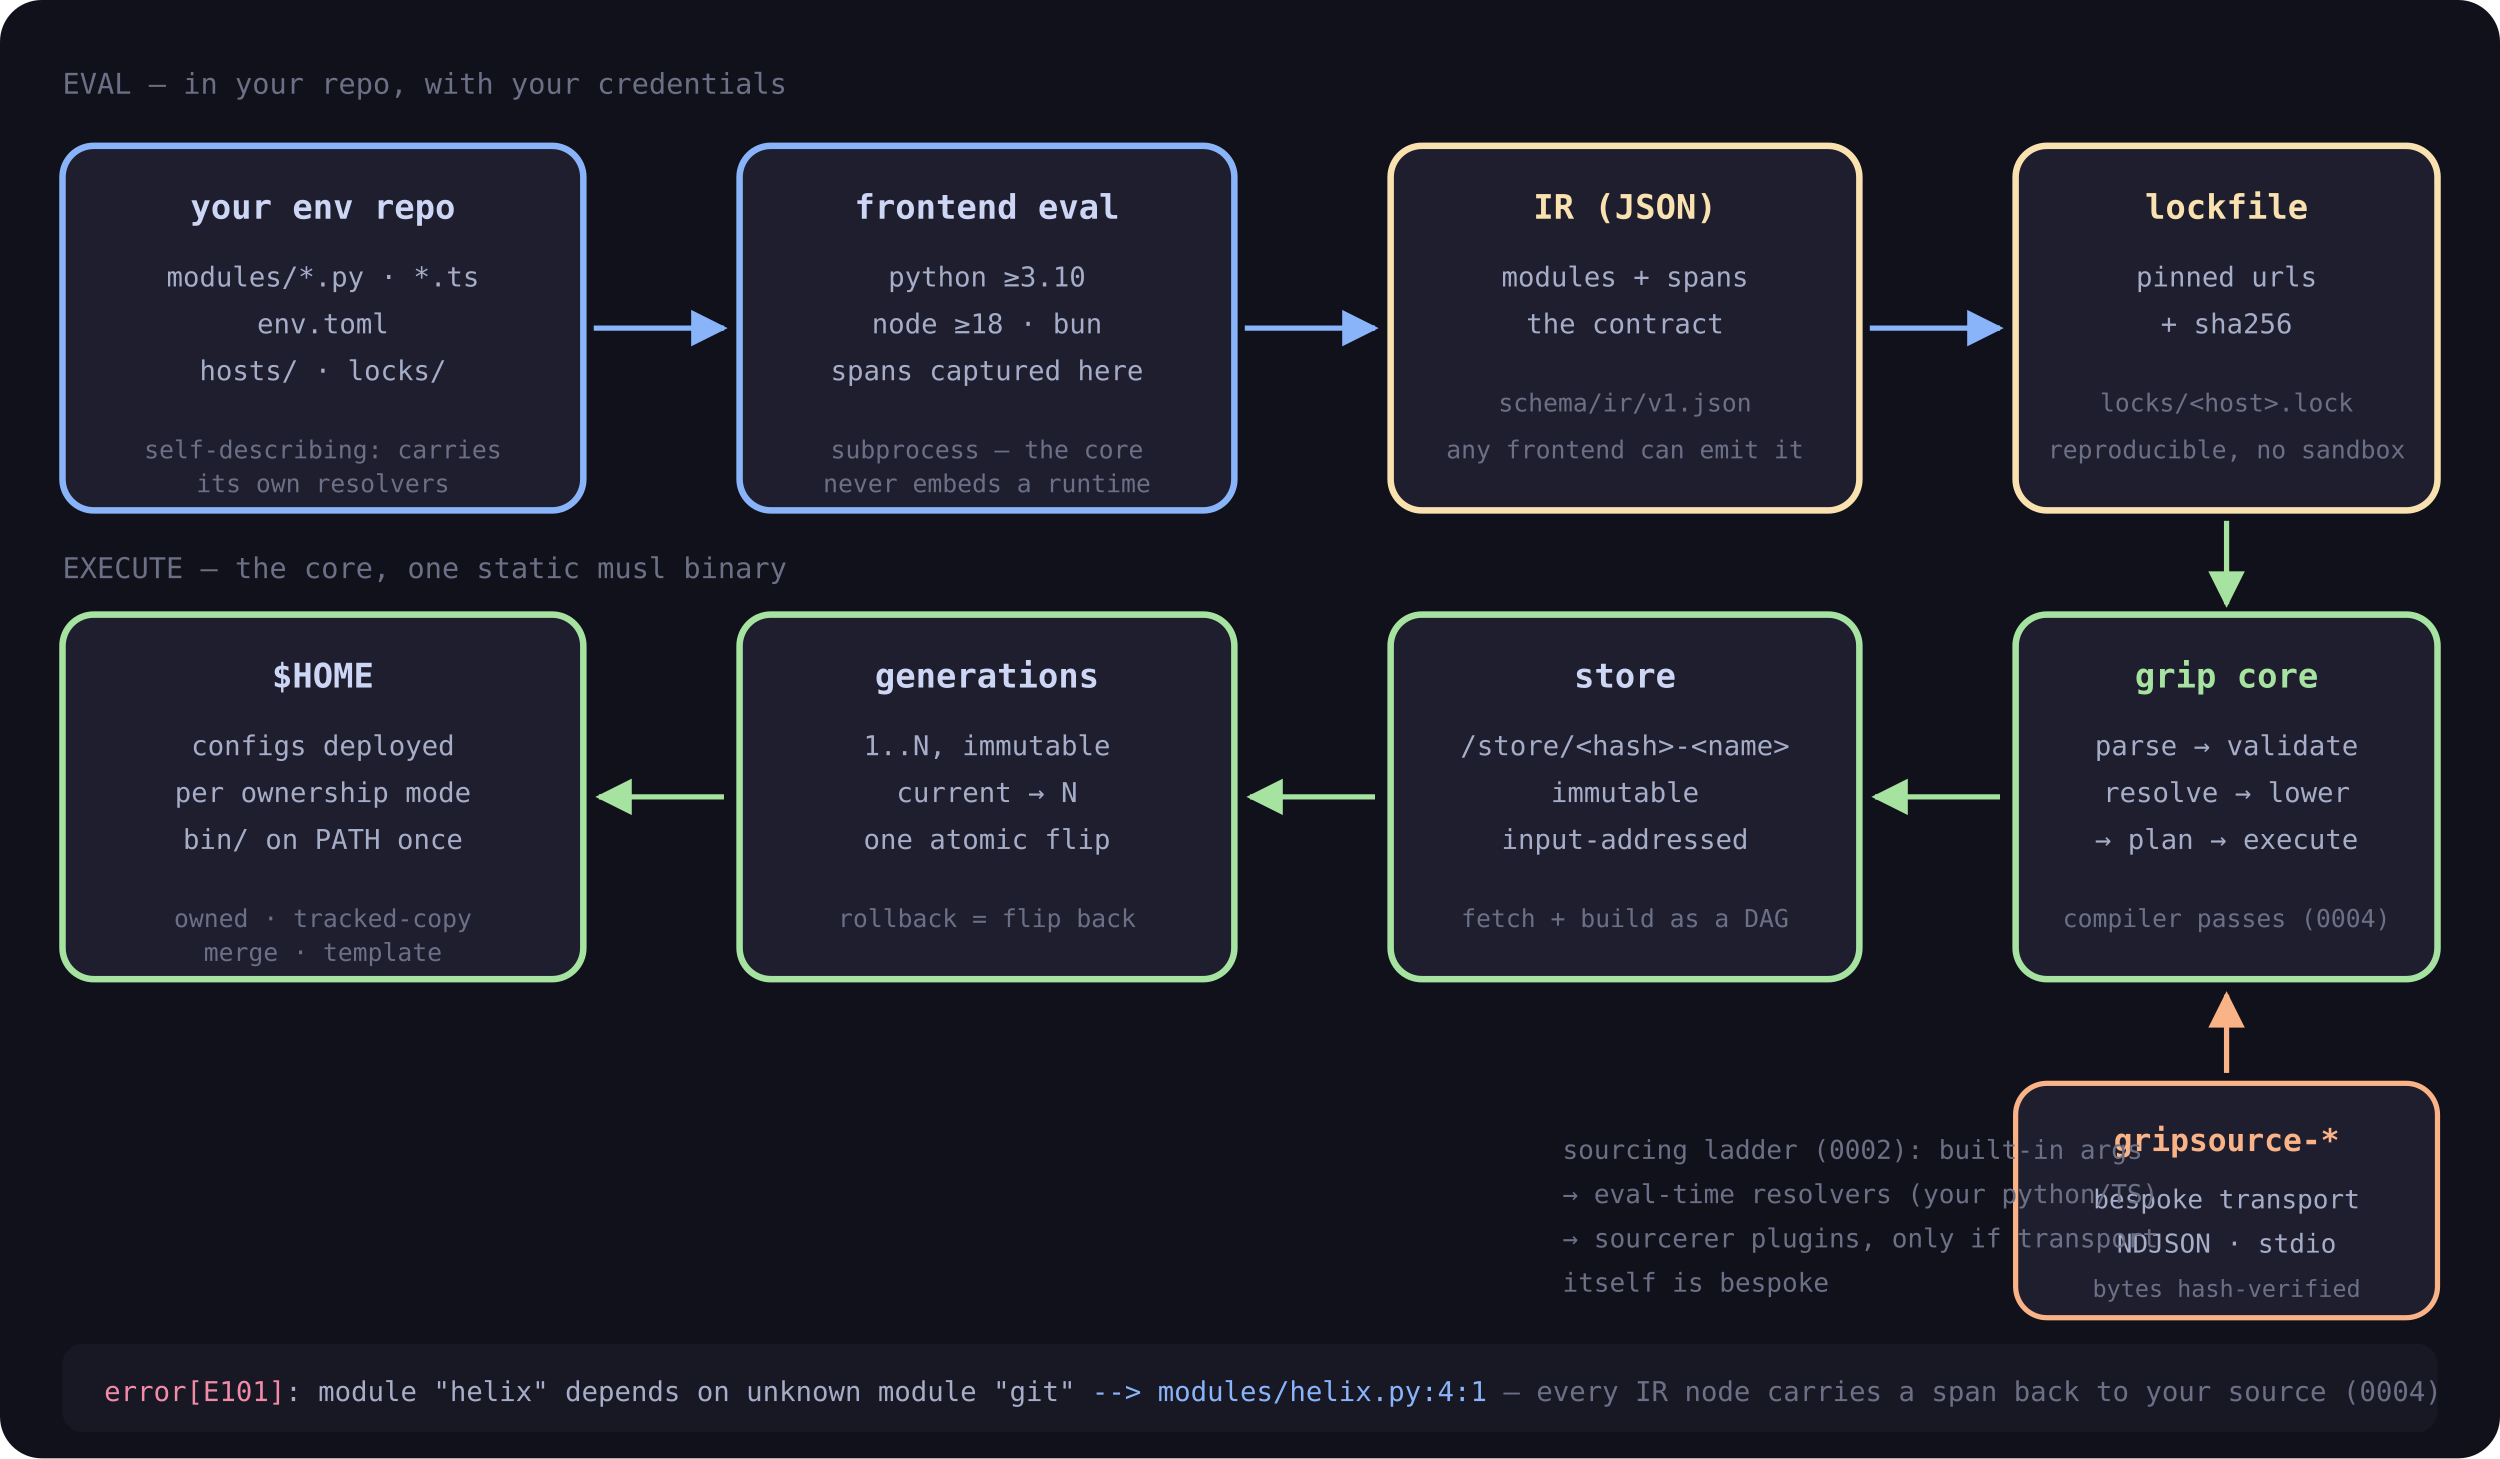
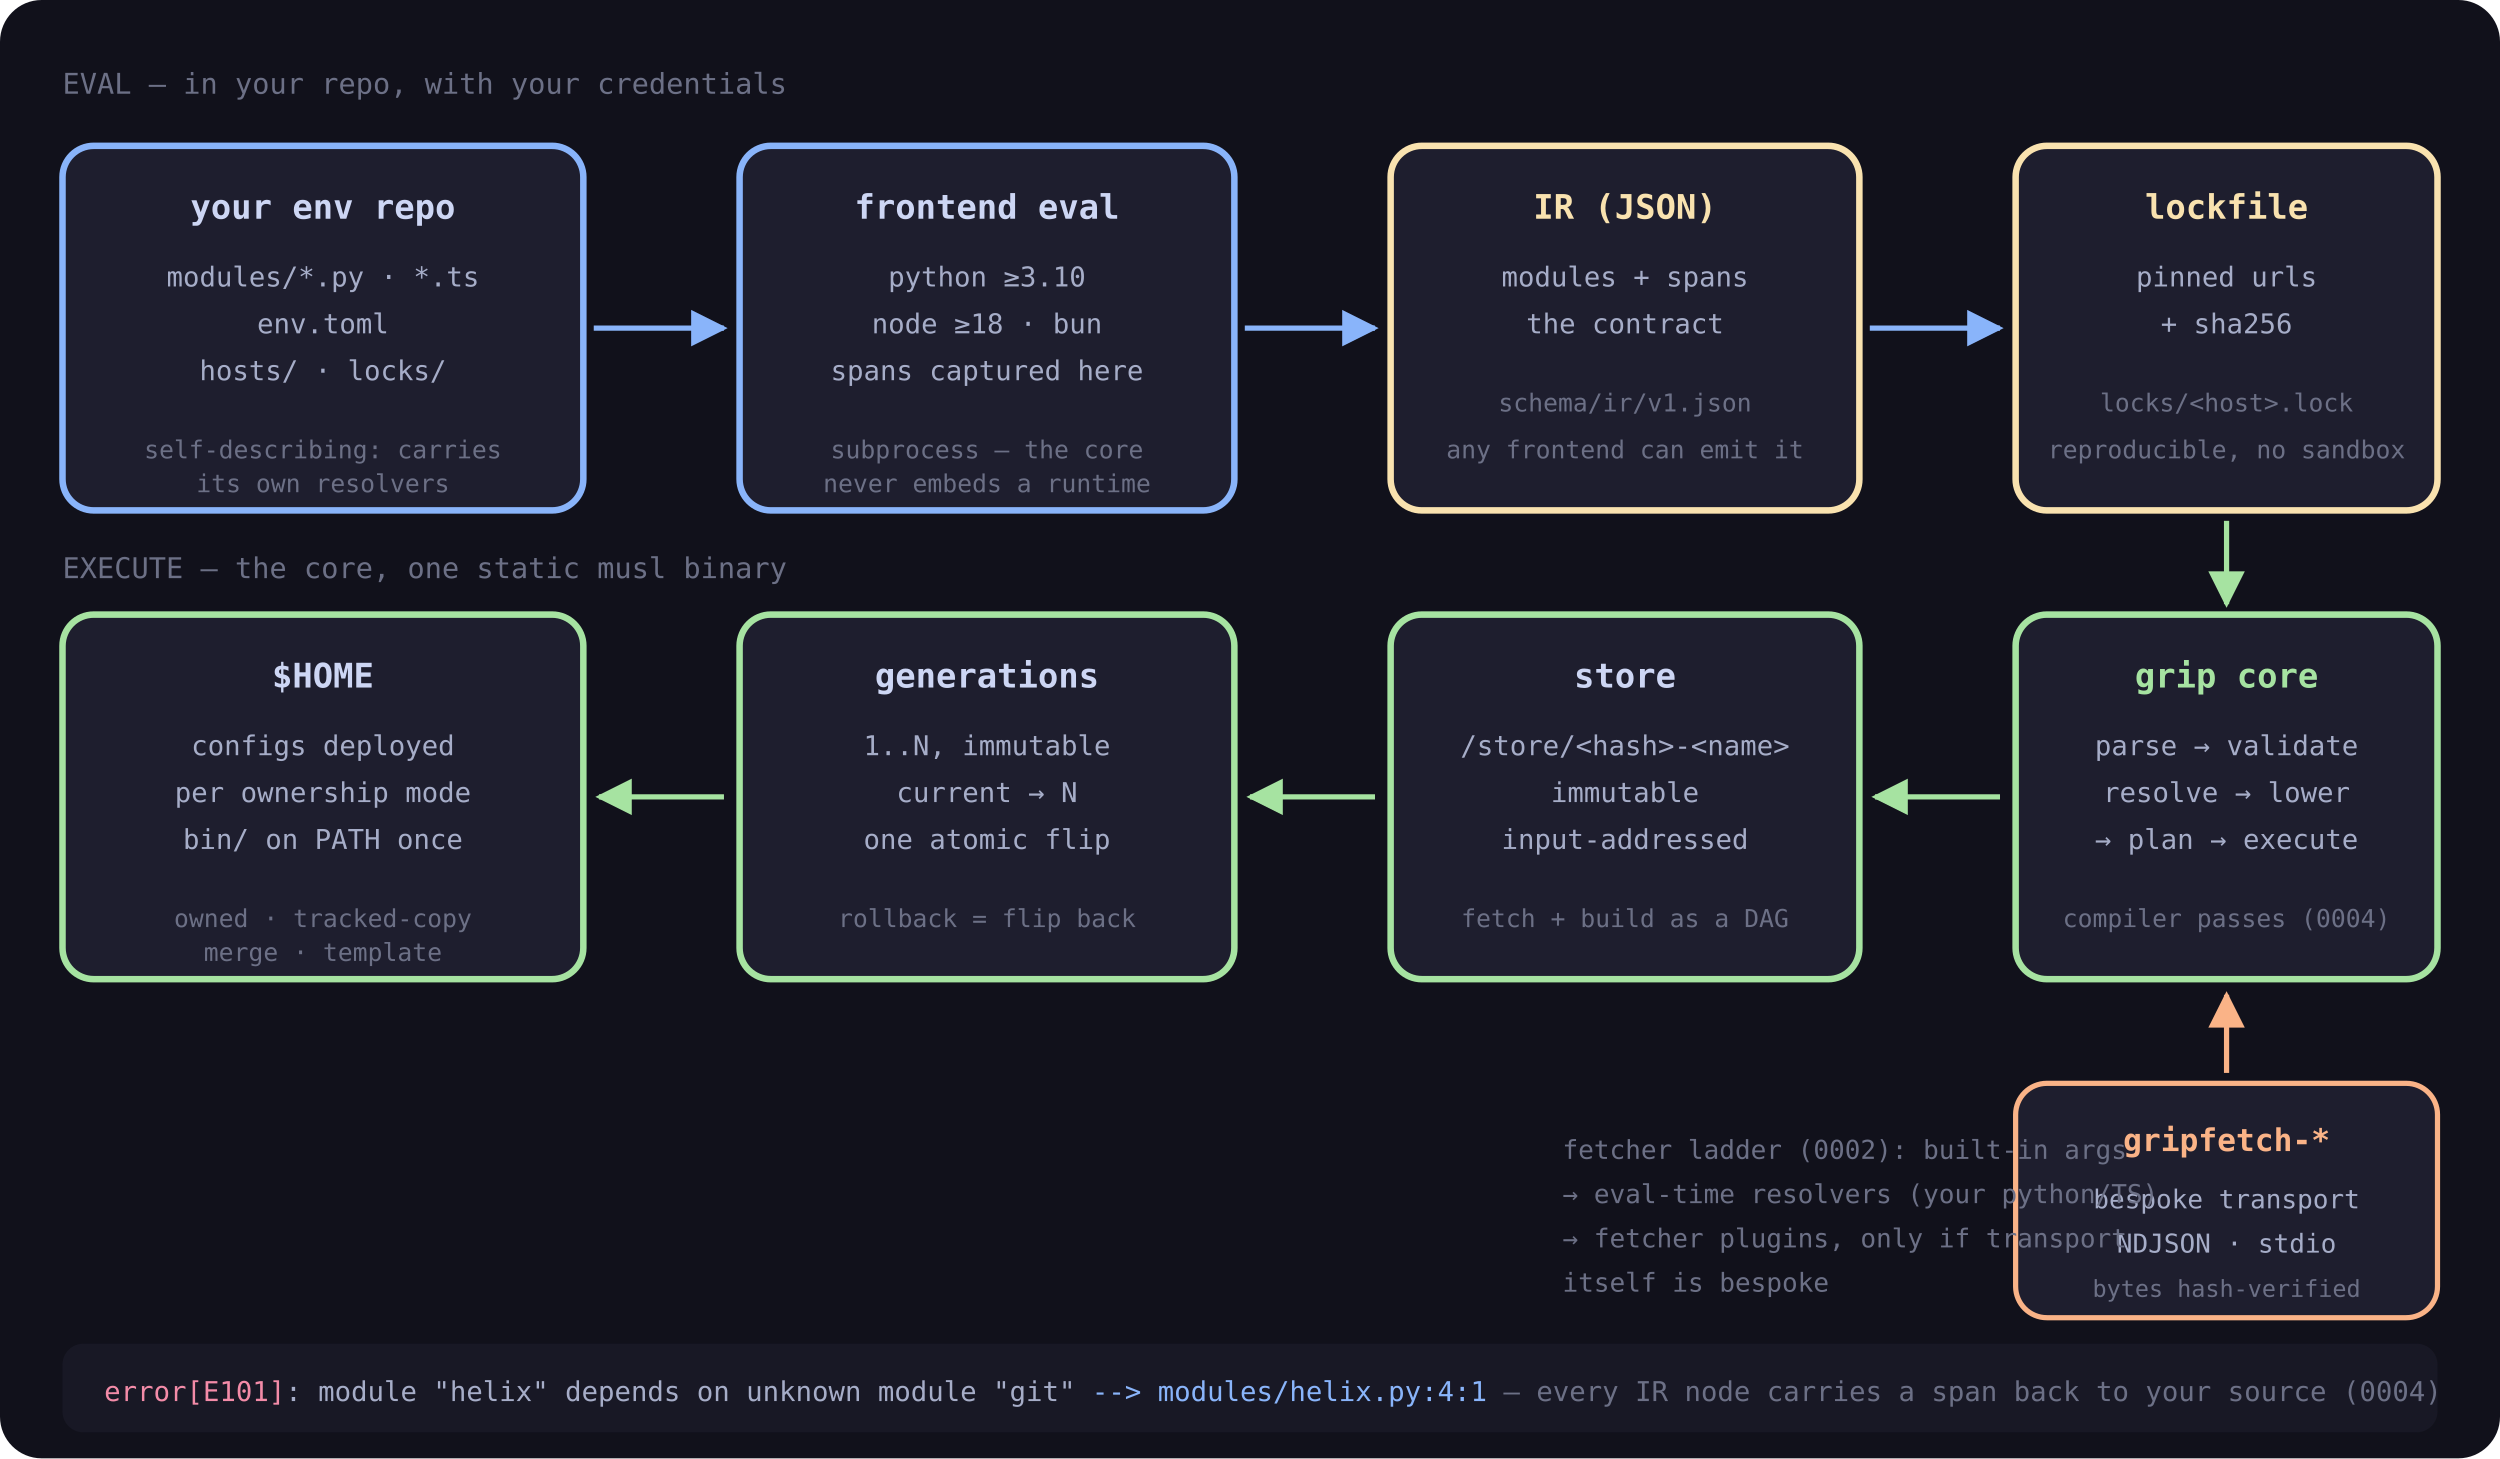
<svg xmlns="http://www.w3.org/2000/svg" viewBox="0 0 960 560" font-family="DejaVu Sans Mono, monospace">
  <defs>
    <marker id="arr" viewBox="0 0 10 10" refX="9" refY="5" markerWidth="7" markerHeight="7" orient="auto-start-reverse">
      <path d="M 0 0 L 10 5 L 0 10 z" fill="#89b4fa" />
    </marker>
    <marker id="arrg" viewBox="0 0 10 10" refX="9" refY="5" markerWidth="7" markerHeight="7" orient="auto-start-reverse">
      <path d="M 0 0 L 10 5 L 0 10 z" fill="#a6e3a1" />
    </marker>
    <marker id="arrp" viewBox="0 0 10 10" refX="9" refY="5" markerWidth="7" markerHeight="7" orient="auto-start-reverse">
      <path d="M 0 0 L 10 5 L 0 10 z" fill="#fab387" />
    </marker>
  </defs>
  <rect width="960" height="560" rx="16" fill="#11111b" />
  <text x="24" y="36" font-size="11" fill="#6c7086">EVAL — in your repo, with your credentials</text>
  <rect x="24" y="56" width="200" height="140" rx="12" fill="#1e1e2e" stroke="#89b4fa" stroke-width="2.5" />
  <text x="124" y="84" text-anchor="middle" font-size="13" font-weight="bold" fill="#cdd6f4">your env repo</text>
  <text x="124" y="110" text-anchor="middle" font-size="10.5" fill="#a6adc8">modules/*.py · *.ts</text>
  <text x="124" y="128" text-anchor="middle" font-size="10.5" fill="#a6adc8">env.toml</text>
  <text x="124" y="146" text-anchor="middle" font-size="10.5" fill="#a6adc8">hosts/ · locks/</text>
  <text x="124" y="176" text-anchor="middle" font-size="9.5" fill="#6c7086">self-describing: carries</text>
  <text x="124" y="189" text-anchor="middle" font-size="9.5" fill="#6c7086">its own resolvers</text>
  <rect x="284" y="56" width="190" height="140" rx="12" fill="#1e1e2e" stroke="#89b4fa" stroke-width="2.5" />
  <text x="379" y="84" text-anchor="middle" font-size="13" font-weight="bold" fill="#cdd6f4">frontend eval</text>
  <text x="379" y="110" text-anchor="middle" font-size="10.5" fill="#a6adc8">python ≥3.10</text>
  <text x="379" y="128" text-anchor="middle" font-size="10.5" fill="#a6adc8">node ≥18 · bun</text>
  <text x="379" y="146" text-anchor="middle" font-size="10.5" fill="#a6adc8">spans captured here</text>
  <text x="379" y="176" text-anchor="middle" font-size="9.5" fill="#6c7086">subprocess — the core</text>
  <text x="379" y="189" text-anchor="middle" font-size="9.5" fill="#6c7086">never embeds a runtime</text>
  <rect x="534" y="56" width="180" height="140" rx="12" fill="#1e1e2e" stroke="#f9e2af" stroke-width="2.5" />
  <text x="624" y="84" text-anchor="middle" font-size="13" font-weight="bold" fill="#f9e2af">IR (JSON)</text>
  <text x="624" y="110" text-anchor="middle" font-size="10.5" fill="#a6adc8">modules + spans</text>
  <text x="624" y="128" text-anchor="middle" font-size="10.5" fill="#a6adc8">the contract</text>
  <text x="624" y="158" text-anchor="middle" font-size="9.5" fill="#6c7086">schema/ir/v1.json</text>
  <text x="624" y="176" text-anchor="middle" font-size="9.5" fill="#6c7086">any frontend can emit it</text>
  <rect x="774" y="56" width="162" height="140" rx="12" fill="#1e1e2e" stroke="#f9e2af" stroke-width="2.5" />
  <text x="855" y="84" text-anchor="middle" font-size="13" font-weight="bold" fill="#f9e2af">lockfile</text>
  <text x="855" y="110" text-anchor="middle" font-size="10.5" fill="#a6adc8">pinned urls</text>
  <text x="855" y="128" text-anchor="middle" font-size="10.5" fill="#a6adc8">+ sha256</text>
  <text x="855" y="158" text-anchor="middle" font-size="9.5" fill="#6c7086">locks/&lt;host&gt;.lock</text>
  <text x="855" y="176" text-anchor="middle" font-size="9.5" fill="#6c7086">reproducible, no sandbox</text>
  <line x1="228" y1="126" x2="278" y2="126" stroke="#89b4fa" stroke-width="2" marker-end="url(#arr)" />
  <line x1="478" y1="126" x2="528" y2="126" stroke="#89b4fa" stroke-width="2" marker-end="url(#arr)" />
  <line x1="718" y1="126" x2="768" y2="126" stroke="#89b4fa" stroke-width="2" marker-end="url(#arr)" />
  <line x1="855" y1="200" x2="855" y2="232" stroke="#a6e3a1" stroke-width="2" marker-end="url(#arrg)" />
  <text x="24" y="222" font-size="11" fill="#6c7086">EXECUTE — the core, one static musl binary</text>
  <rect x="774" y="236" width="162" height="140" rx="12" fill="#1e1e2e" stroke="#a6e3a1" stroke-width="2.5" />
  <text x="855" y="264" text-anchor="middle" font-size="13" font-weight="bold" fill="#a6e3a1">grip core</text>
  <text x="855" y="290" text-anchor="middle" font-size="10.5" fill="#a6adc8">parse → validate</text>
  <text x="855" y="308" text-anchor="middle" font-size="10.5" fill="#a6adc8">resolve → lower</text>
  <text x="855" y="326" text-anchor="middle" font-size="10.5" fill="#a6adc8">→ plan → execute</text>
  <text x="855" y="356" text-anchor="middle" font-size="9.5" fill="#6c7086">compiler passes (0004)</text>
  <rect x="534" y="236" width="180" height="140" rx="12" fill="#1e1e2e" stroke="#a6e3a1" stroke-width="2.5" />
  <text x="624" y="264" text-anchor="middle" font-size="13" font-weight="bold" fill="#cdd6f4">store</text>
  <text x="624" y="290" text-anchor="middle" font-size="10.5" fill="#a6adc8">/store/&lt;hash&gt;-&lt;name&gt;</text>
  <text x="624" y="308" text-anchor="middle" font-size="10.5" fill="#a6adc8">immutable</text>
  <text x="624" y="326" text-anchor="middle" font-size="10.5" fill="#a6adc8">input-addressed</text>
  <text x="624" y="356" text-anchor="middle" font-size="9.5" fill="#6c7086">fetch + build as a DAG</text>
  <rect x="284" y="236" width="190" height="140" rx="12" fill="#1e1e2e" stroke="#a6e3a1" stroke-width="2.5" />
  <text x="379" y="264" text-anchor="middle" font-size="13" font-weight="bold" fill="#cdd6f4">generations</text>
  <text x="379" y="290" text-anchor="middle" font-size="10.5" fill="#a6adc8">1..N, immutable</text>
  <text x="379" y="308" text-anchor="middle" font-size="10.5" fill="#a6adc8">current → N</text>
  <text x="379" y="326" text-anchor="middle" font-size="10.5" fill="#a6adc8">one atomic flip</text>
  <text x="379" y="356" text-anchor="middle" font-size="9.5" fill="#6c7086">rollback = flip back</text>
  <rect x="24" y="236" width="200" height="140" rx="12" fill="#1e1e2e" stroke="#a6e3a1" stroke-width="2.5" />
  <text x="124" y="264" text-anchor="middle" font-size="13" font-weight="bold" fill="#cdd6f4">$HOME</text>
  <text x="124" y="290" text-anchor="middle" font-size="10.5" fill="#a6adc8">configs deployed</text>
  <text x="124" y="308" text-anchor="middle" font-size="10.5" fill="#a6adc8">per ownership mode</text>
  <text x="124" y="326" text-anchor="middle" font-size="10.5" fill="#a6adc8">bin/ on PATH once</text>
  <text x="124" y="356" text-anchor="middle" font-size="9.5" fill="#6c7086">owned · tracked-copy</text>
  <text x="124" y="369" text-anchor="middle" font-size="9.5" fill="#6c7086">merge · template</text>
  <line x1="768" y1="306" x2="720" y2="306" stroke="#a6e3a1" stroke-width="2" marker-end="url(#arrg)" />
  <line x1="528" y1="306" x2="480" y2="306" stroke="#a6e3a1" stroke-width="2" marker-end="url(#arrg)" />
  <line x1="278" y1="306" x2="230" y2="306" stroke="#a6e3a1" stroke-width="2" marker-end="url(#arrg)" />
  <rect x="774" y="416" width="162" height="90" rx="12" fill="#1e1e2e" stroke="#fab387" stroke-width="2" />
-   <text x="855" y="442" text-anchor="middle" font-size="12" font-weight="bold" fill="#fab387">gripsource-*</text>
+   <text x="855" y="442" text-anchor="middle" font-size="12" font-weight="bold" fill="#fab387">gripfetch-*</text>
  <text x="855" y="464" text-anchor="middle" font-size="10" fill="#a6adc8">bespoke transport</text>
  <text x="855" y="481" text-anchor="middle" font-size="10" fill="#a6adc8">NDJSON · stdio</text>
  <text x="855" y="498" text-anchor="middle" font-size="9" fill="#6c7086">bytes hash-verified</text>
  <line x1="855" y1="412" x2="855" y2="382" stroke="#fab387" stroke-width="2" marker-end="url(#arrp)" />
-   <text x="600" y="445" font-size="10" fill="#6c7086">sourcing ladder (0002): built-in args</text>
+   <text x="600" y="445" font-size="10" fill="#6c7086">fetcher ladder (0002): built-in args</text>
  <text x="600" y="462" font-size="10" fill="#6c7086">→ eval-time resolvers (your python/TS)</text>
-   <text x="600" y="479" font-size="10" fill="#6c7086">→ sourcerer plugins, only if transport</text>
+   <text x="600" y="479" font-size="10" fill="#6c7086">→ fetcher plugins, only if transport</text>
  <text x="600" y="496" font-size="10" fill="#6c7086">itself is bespoke</text>
  <rect x="24" y="516" width="912" height="34" rx="8" fill="#181825" />
  <text x="40" y="538" font-size="10.5" fill="#a6adc8">
    <tspan fill="#f38ba8">error[E101]</tspan>: module "helix" depends on unknown module "git"   <tspan fill="#89b4fa">--&gt; modules/helix.py:4:1</tspan>
    <tspan fill="#6c7086">— every IR node carries a span back to your source (0004)</tspan>
  </text>
</svg>
